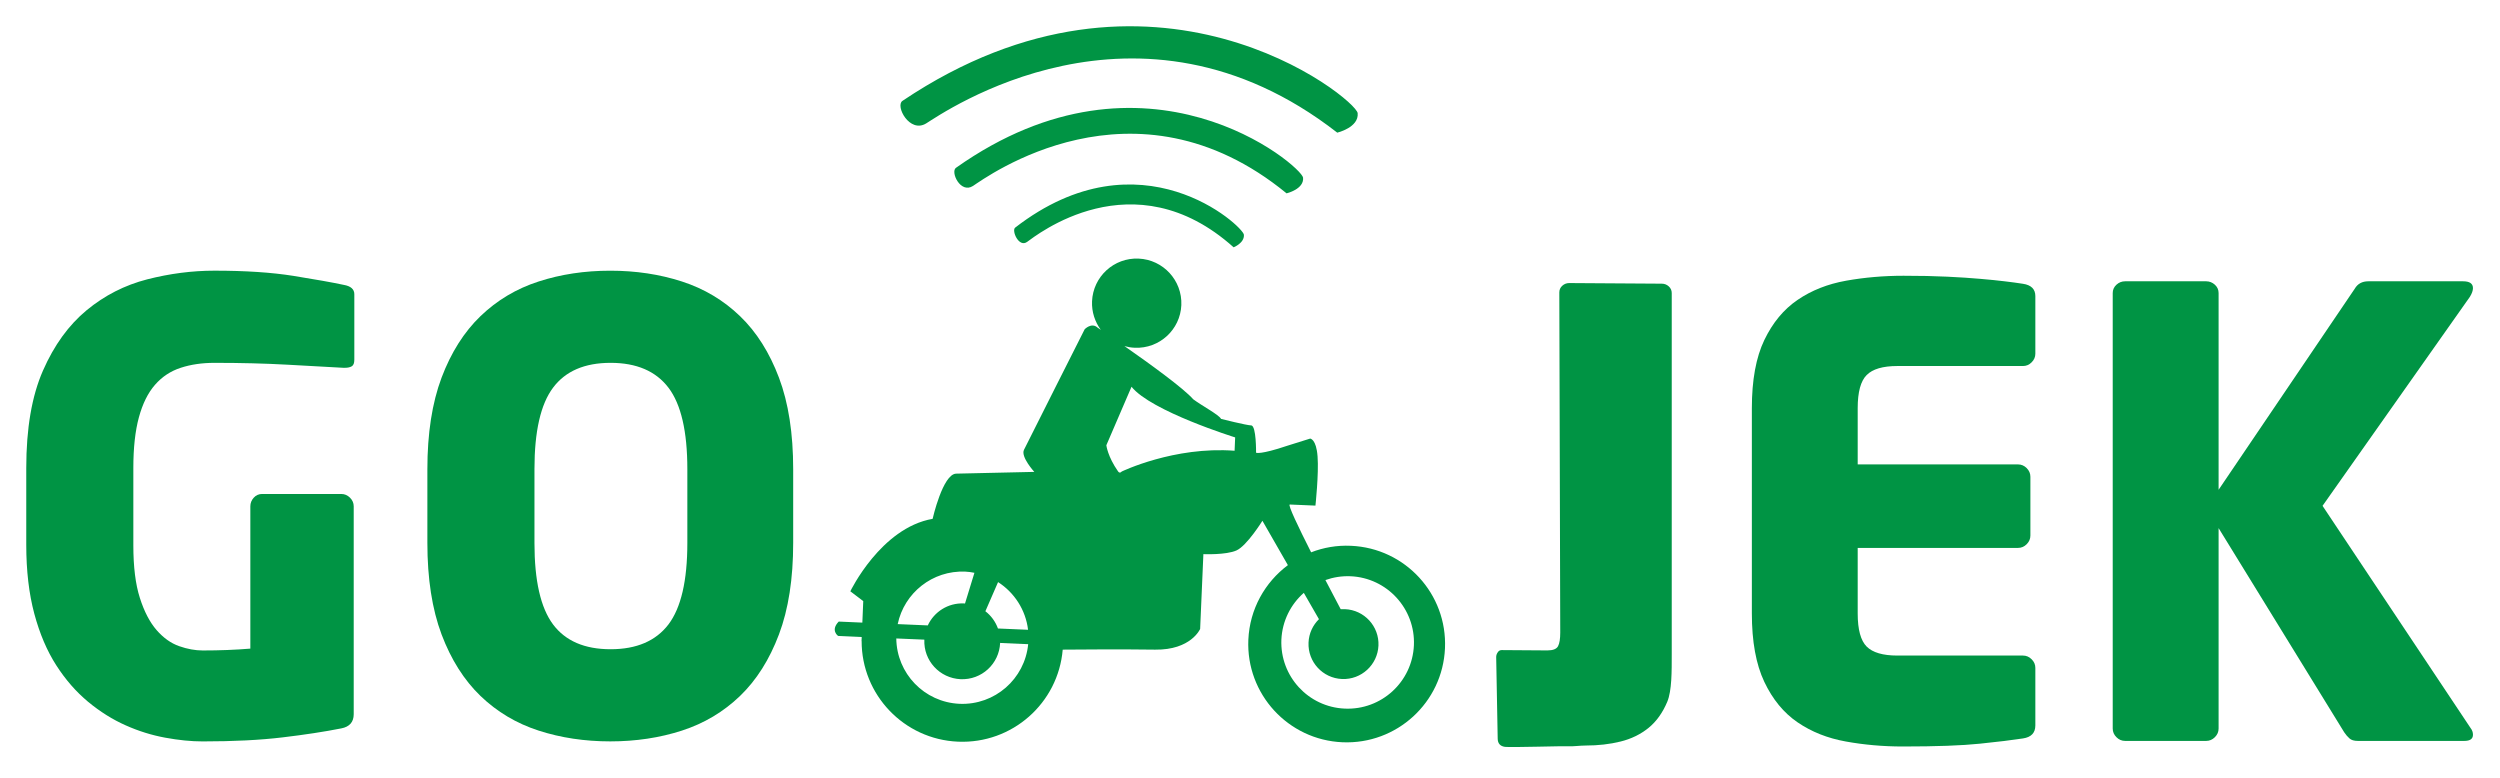
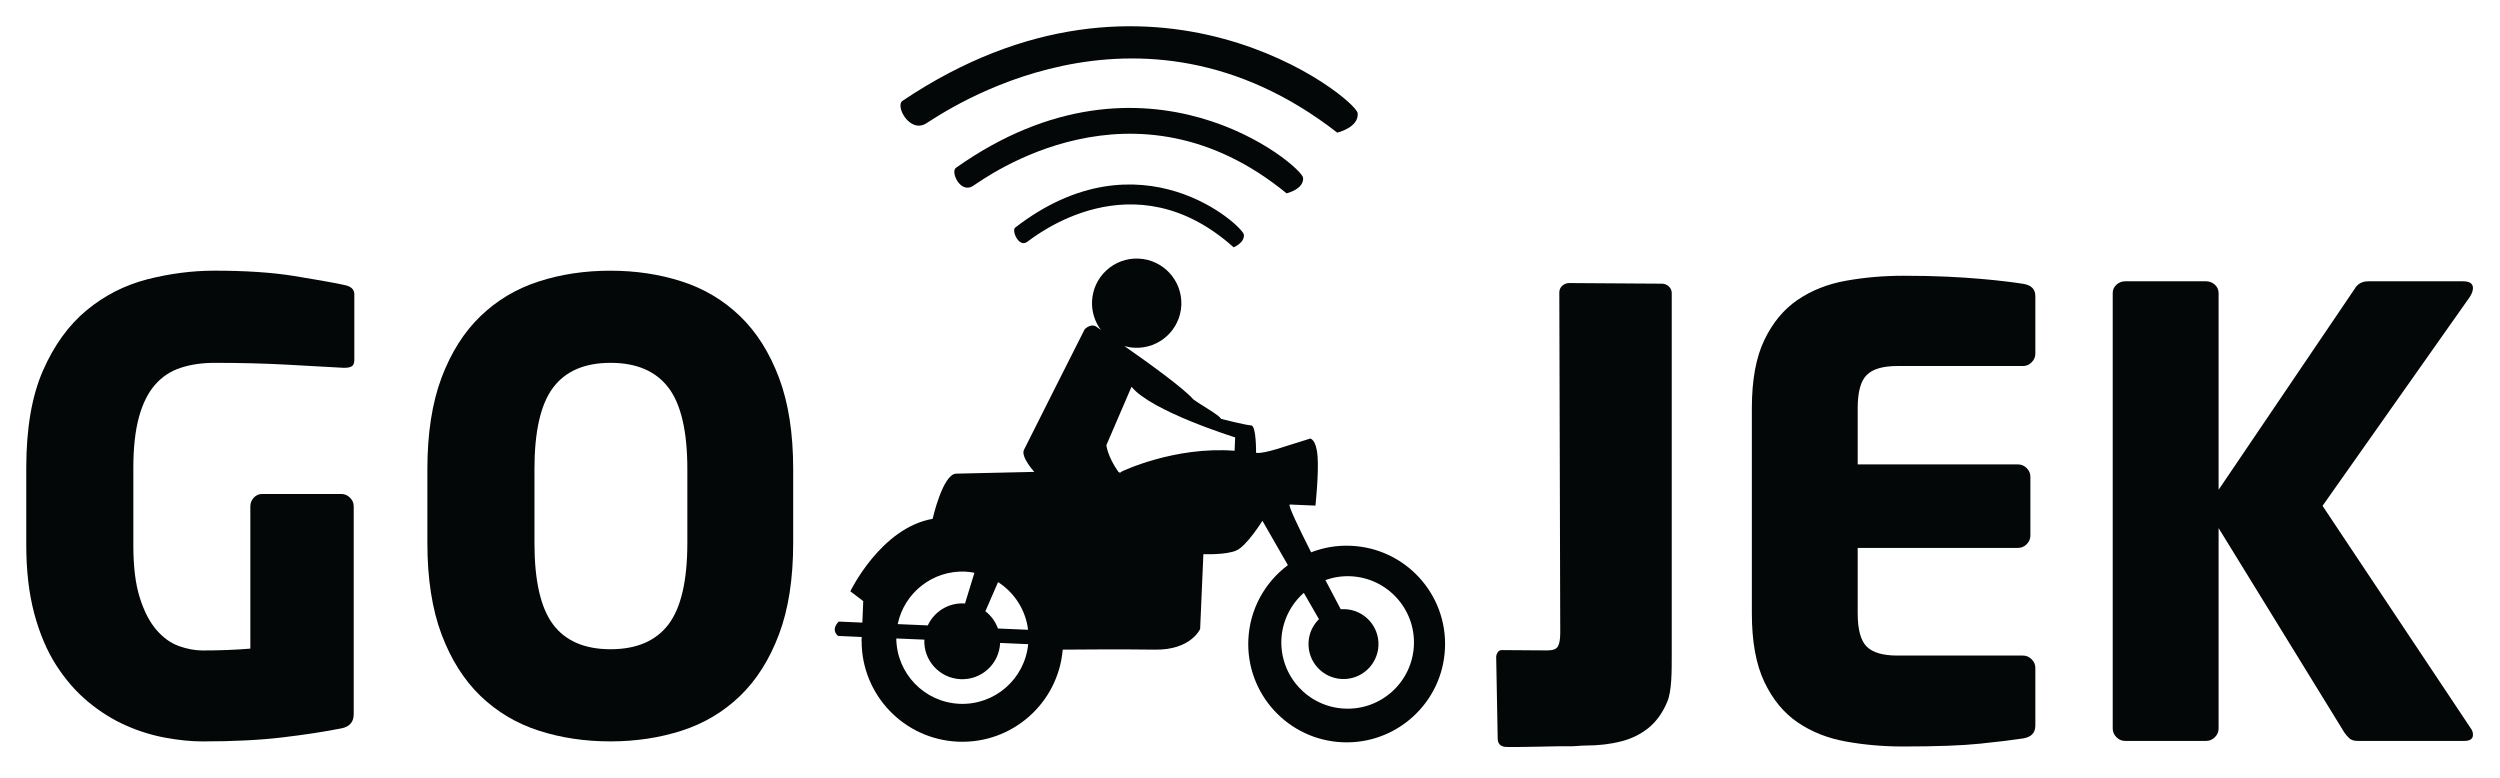
<svg xmlns="http://www.w3.org/2000/svg" width="100%" height="100%" viewBox="0 0 476 148" version="1.1" xml:space="preserve" style="fill-rule:evenodd;clip-rule:evenodd;stroke-linejoin:round;stroke-miterlimit:1.414;">
  <g>
    <clipPath id="_clip1">
      <path d="M257.216,103.919c-2.674,-0.124 -5.236,0.335 -7.578,1.243c-2.418,-4.784 -4.501,-9.126 -4.059,-9.102c0.982,0.038 4.881,0.207 4.881,0.207c0,0 0.657,-6.04 0.405,-9.361c-0.242,-3.339 -1.413,-3.399 -1.413,-3.399l-4.373,1.37c-5.162,1.742 -5.925,1.323 -5.925,1.323c0,0 0.062,-5.154 -0.919,-5.199c-0.976,-0.038 -5.745,-1.243 -5.745,-1.243c-0.398,-0.779 -3.61,-2.482 -5.286,-3.726c-1.872,-2.128 -8.398,-6.846 -13.112,-10.135c0.628,0.174 1.289,0.293 1.972,0.314c4.682,0.208 8.656,-3.428 8.863,-8.115c0.191,-4.695 -3.447,-8.651 -8.133,-8.858c-4.698,-0.213 -8.667,3.434 -8.869,8.123c-0.089,2.033 0.556,3.927 1.67,5.441c-0.408,-0.281 -0.638,-0.438 -0.638,-0.438c-1.133,-1.026 -2.433,0.324 -2.433,0.324c0,0 -10.915,21.63 -11.563,22.968c-0.644,1.338 1.972,4.191 1.972,4.191l-14.888,0.335c-2.545,0.084 -4.475,8.605 -4.475,8.605c-9.866,1.725 -15.666,13.797 -15.666,13.797l2.459,1.865l-0.172,4.096l-4.497,-0.197c-1.632,1.681 -0.118,2.734 -0.118,2.734l4.49,0.202l0,0.073l-0.028,0.705l0.016,0c-0.011,10.212 8.038,18.71 18.348,19.153c10.32,0.443 19.081,-7.339 19.938,-17.523c2.075,-0.022 11.52,-0.095 17.592,0c6.838,0.095 8.575,-3.939 8.575,-3.939l0.617,-14.244c0,0 4.301,0.19 6.302,-0.706c1.984,-0.885 4.939,-5.647 4.939,-5.647l4.849,8.448c-4.356,3.249 -7.277,8.358 -7.529,14.206c-0.447,10.33 7.574,19.069 17.91,19.517c10.337,0.448 19.088,-7.562 19.53,-17.904c0.449,-10.33 -7.573,-19.062 -17.909,-19.504Zm-67.184,6.912c3.1,1.994 5.258,5.288 5.71,9.079l-5.732,-0.245c-0.472,-1.305 -1.307,-2.447 -2.394,-3.283l2.416,-5.551Zm-6.245,-1.995c0.594,0.023 1.166,0.112 1.743,0.225l-1.793,5.848c-0.073,-0.006 -0.14,-0.012 -0.219,-0.017c-3.011,-0.128 -5.678,1.609 -6.866,4.185l-5.73,-0.247c1.239,-5.927 6.609,-10.262 12.865,-9.994Zm-1.087,25.17c-6.726,-0.297 -11.979,-5.798 -12.046,-12.443l5.342,0.225c-0.18,3.989 2.914,7.349 6.9,7.529c3.997,0.174 7.359,-2.918 7.528,-6.903l5.342,0.237c-0.644,6.61 -6.345,11.639 -13.066,11.355Zm52.367,-48.183c-11.513,-0.884 -21.504,3.962 -21.504,3.962c0,0 -0.335,0.454 -0.683,-0.028c-2.001,-2.857 -2.231,-4.984 -2.231,-4.984l4.793,-11.138c3.705,4.661 19.731,9.647 19.731,9.647l-0.106,2.541Zm20.983,49.096c-6.964,-0.291 -12.366,-6.178 -12.075,-13.142c0.164,-3.563 1.795,-6.723 4.272,-8.896l2.881,5.009c-1.16,1.142 -1.911,2.7 -1.984,4.453c-0.158,3.681 2.697,6.784 6.373,6.941c3.671,0.157 6.778,-2.694 6.941,-6.364c0.157,-3.674 -2.696,-6.783 -6.374,-6.934c-0.274,-0.013 -0.545,0 -0.813,0.011c-0.671,-1.272 -1.732,-3.278 -2.914,-5.552c1.491,-0.532 3.099,-0.795 4.781,-0.728c6.963,0.297 12.367,6.189 12.07,13.147c-0.31,6.968 -6.195,12.362 -13.158,12.055Z" />
    </clipPath>
    <g clip-path="url(#_clip1)">
-       <rect x="153.937" y="44.229" width="126.206" height="102.116" style="fill:#009444;fill-rule:nonzero;" />
+       <rect x="153.937" y="44.229" width="126.206" height="102.116" style="fill:#040707;fill-rule:nonzero;" />
    </g>
    <clipPath id="_clip2">
      <path d="M66.993,69.73c-0.319,0.196 -0.746,0.297 -1.301,0.297l-0.346,0c-2.832,-0.157 -6.369,-0.352 -10.612,-0.588c-4.239,-0.235 -8.879,-0.353 -13.908,-0.353c-2.36,0 -4.501,0.314 -6.418,0.942c-1.929,0.628 -3.554,1.703 -4.893,3.238c-1.341,1.534 -2.361,3.59 -3.067,6.184c-0.706,2.588 -1.06,5.809 -1.06,9.657l0,14.721c0,4.085 0.411,7.423 1.239,10.005c0.825,2.599 1.889,4.639 3.18,6.129c1.299,1.49 2.734,2.515 4.303,3.065c1.57,0.553 3.067,0.822 4.48,0.822c3.218,0 6.244,-0.117 9.075,-0.352l0,-27.09c0,-0.627 0.22,-1.177 0.65,-1.647c0.426,-0.471 0.96,-0.707 1.586,-0.707l15.086,0c0.627,0 1.177,0.236 1.653,0.707c0.472,0.471 0.707,1.02 0.707,1.647l0,39.577c0,1.489 -0.786,2.397 -2.36,2.7c-3.218,0.638 -6.952,1.209 -11.189,1.714c-4.249,0.51 -9.317,0.768 -15.208,0.768c-2.197,0 -4.579,-0.241 -7.132,-0.711c-2.556,-0.471 -5.067,-1.249 -7.539,-2.354c-2.477,-1.097 -4.854,-2.587 -7.136,-4.469c-2.276,-1.894 -4.299,-4.202 -6.07,-6.958c-1.766,-2.745 -3.162,-6.022 -4.182,-9.825c-1.02,-3.81 -1.531,-8.19 -1.531,-13.131l0,-14.61c0,-7.54 1.059,-13.718 3.185,-18.553c2.117,-4.828 4.887,-8.649 8.307,-11.483c3.419,-2.824 7.264,-4.785 11.546,-5.888c4.284,-1.093 8.55,-1.648 12.787,-1.648c5.897,0 10.926,0.331 15.084,0.997c4.171,0.673 7.349,1.239 9.547,1.709c1.34,0.234 2.007,0.828 2.007,1.77l0,12.486c0.001,0.622 -0.156,1.036 -0.47,1.232Z" />
    </clipPath>
    <g clip-path="url(#_clip2)">
-       <rect x="0" y="46.536" width="72.463" height="99.63" style="fill:#009444;fill-rule:nonzero;" />
+       <rect x="0" y="46.536" width="72.463" height="99.63" style="fill:#040707;fill-rule:nonzero;" />
    </g>
    <clipPath id="_clip3">
      <path d="M151.022,103.358c0,6.829 -0.897,12.638 -2.707,17.433c-1.805,4.784 -4.272,8.695 -7.411,11.718c-3.139,3.02 -6.829,5.222 -11.061,6.595c-4.237,1.371 -8.783,2.056 -13.644,2.056c-4.871,0 -9.417,-0.685 -13.649,-2.056c-4.239,-1.372 -7.921,-3.575 -11.066,-6.595c-3.133,-3.023 -5.606,-6.934 -7.411,-11.718c-1.798,-4.795 -2.701,-10.604 -2.701,-17.433l0,-14.015c0,-6.83 0.903,-12.638 2.701,-17.434c1.805,-4.782 4.277,-8.693 7.411,-11.713c3.145,-3.025 6.827,-5.227 11.066,-6.598c4.233,-1.373 8.778,-2.057 13.649,-2.057c4.861,0 9.407,0.684 13.644,2.057c4.232,1.371 7.922,3.573 11.061,6.598c3.139,3.019 5.606,6.931 7.411,11.713c1.81,4.795 2.707,10.604 2.707,17.434l0,14.015Zm-20.152,-14.049c0,-7.171 -1.199,-12.341 -3.592,-15.489c-2.399,-3.155 -6.072,-4.735 -11.022,-4.735c-4.947,0 -8.604,1.58 -10.959,4.735c-2.36,3.148 -3.536,8.318 -3.536,15.489l0,14.083c0,7.17 1.176,12.334 3.536,15.494c2.355,3.147 6.011,4.728 10.959,4.728c4.95,0 8.623,-1.581 11.022,-4.728c2.393,-3.16 3.592,-8.324 3.592,-15.494l0,-14.083Z" />
    </clipPath>
    <g clip-path="url(#_clip3)">
-       <rect x="76.372" y="46.541" width="79.65" height="99.619" style="fill:#009444;fill-rule:nonzero;" />
+       <rect x="76.372" y="46.541" width="79.65" height="99.619" style="fill:#040707;fill-rule:nonzero;" />
    </g>
    <clipPath id="_clip4">
      <path d="M376.985,141.596c-3.425,0.359 -8.312,0.537 -14.675,0.537c-3.772,0 -7.395,-0.319 -10.864,-0.951c-3.476,-0.623 -6.529,-1.837 -9.181,-3.647c-2.652,-1.809 -4.759,-4.374 -6.341,-7.713c-1.58,-3.333 -2.371,-7.668 -2.371,-13.02l0,-39.094c0,-5.338 0.791,-9.664 2.371,-12.958c1.582,-3.3 3.689,-5.848 6.341,-7.652c2.652,-1.81 5.722,-3.025 9.237,-3.653c3.515,-0.627 7.153,-0.941 10.927,-0.941c3.143,0 5.907,0.057 8.306,0.174c2.399,0.117 4.496,0.252 6.306,0.414c1.805,0.153 3.359,0.309 4.654,0.47c1.299,0.152 2.46,0.314 3.48,0.471c1.57,0.236 2.355,1.02 2.355,2.347l0,10.958c0,0.633 -0.231,1.177 -0.708,1.647c-0.47,0.481 -1.024,0.705 -1.647,0.705l-23.924,0c-2.752,0 -4.698,0.571 -5.836,1.715c-1.138,1.137 -1.71,3.237 -1.71,6.302l0,10.717l30.529,0c0.627,0 1.178,0.234 1.648,0.705c0.47,0.471 0.705,1.026 0.705,1.648l0,11.192c0,0.627 -0.235,1.17 -0.705,1.647c-0.471,0.472 -1.021,0.706 -1.648,0.706l-30.529,0l0,12.48c0,3.065 0.572,5.165 1.71,6.308c1.138,1.132 3.084,1.709 5.836,1.709l23.924,0c0.623,0 1.177,0.229 1.647,0.706c0.477,0.47 0.708,1.018 0.708,1.645l0,10.952c0,1.413 -0.785,2.241 -2.355,2.476c-2.045,0.314 -4.775,0.651 -8.19,0.998Z" />
    </clipPath>
    <g clip-path="url(#_clip4)">
-       <rect x="328.553" y="47.504" width="63.977" height="99.629" style="fill:#009444;fill-rule:nonzero;" />
+       <rect x="328.553" y="47.504" width="63.977" height="99.629" style="fill:#040707;fill-rule:nonzero;" />
    </g>
    <clipPath id="_clip5">
      <path d="M470.852,54.857c0,0.471 -0.196,1.021 -0.583,1.653l-28.057,39.802l28.17,42.283c0.314,0.396 0.471,0.828 0.471,1.298c0,0.785 -0.549,1.178 -1.648,1.178l-20.276,0c-0.707,0 -1.233,-0.158 -1.586,-0.472c-0.359,-0.313 -0.691,-0.706 -1.009,-1.176l-23.913,-38.87l0,38.153c0,0.639 -0.237,1.187 -0.708,1.657c-0.477,0.472 -1.032,0.707 -1.653,0.707l-15.444,0c-0.628,0 -1.178,-0.236 -1.647,-0.707c-0.472,-0.47 -0.707,-1.018 -0.707,-1.657l0,-82.907c0,-0.628 0.235,-1.154 0.707,-1.59c0.47,-0.428 1.019,-0.65 1.647,-0.65l15.444,0c0.621,0 1.176,0.222 1.653,0.65c0.471,0.436 0.708,0.962 0.708,1.59l0,37.454l25.924,-38.284c0.545,-0.941 1.413,-1.41 2.59,-1.41l18.035,0c1.249,-0.001 1.882,0.436 1.882,1.298Z" />
    </clipPath>
    <g clip-path="url(#_clip5)">
-       <rect x="397.262" y="48.559" width="78.591" height="97.512" style="fill:#009444;fill-rule:nonzero;" />
+       <rect x="397.262" y="48.559" width="78.591" height="97.512" style="fill:#040707;fill-rule:nonzero;" />
    </g>
    <clipPath id="_clip6">
      <path d="M176.331,23.504c3.129,-1.927 40.176,-27.925 78.284,1.754c0,0 4.149,-0.987 3.885,-3.709c-0.264,-2.734 -39.122,-34.305 -86.674,-2.342c-1.42,0.964 1.373,6.218 4.505,4.297Z" />
    </clipPath>
    <g clip-path="url(#_clip6)">
-       <rect x="166.446" y="0" width="97.066" height="30.258" style="fill:#009444;fill-rule:nonzero;" />
+       <rect x="166.446" y="0" width="97.066" height="30.258" style="fill:#040707;fill-rule:nonzero;" />
    </g>
    <clipPath id="_clip7">
      <path d="M185.261,35.402c2.388,-1.551 30.641,-22.424 59.701,1.411c0,0 3.347,-0.789 3.145,-2.974c-0.203,-2.196 -29.834,-27.544 -66.097,-1.883c-1.082,0.775 0.863,4.987 3.251,3.446Z" />
    </clipPath>
    <g clip-path="url(#_clip7)">
-       <rect x="176.703" y="15.551" width="76.413" height="26.262" style="fill:#009444;fill-rule:nonzero;" />
+       <rect x="176.703" y="15.551" width="76.413" height="26.262" style="fill:#040707;fill-rule:nonzero;" />
    </g>
    <clipPath id="_clip8">
      <path d="M195.547,46.068c1.576,-1.11 20.193,-16.139 39.336,1.02c0,0 2.086,-0.823 1.956,-2.397c-0.134,-1.575 -19.663,-19.831 -43.555,-1.35c-0.713,0.554 0.692,3.842 2.263,2.727Z" />
    </clipPath>
    <g clip-path="url(#_clip8)">
-       <rect x="188.093" y="30.127" width="53.752" height="21.961" style="fill:#009444;fill-rule:nonzero;" />
+       <rect x="188.093" y="30.127" width="53.752" height="21.961" style="fill:#040707;fill-rule:nonzero;" />
    </g>
    <clipPath id="_clip9">
      <path d="M317.452,133.608c-0.884,2.101 -2.072,3.77 -3.58,4.991c-1.513,1.22 -3.286,2.09 -5.336,2.593c-2.035,0.505 -4.249,0.757 -6.633,0.757c-1.08,0 -2.494,0.208 -3.341,0.139c-0.846,-0.067 -10.74,0.247 -12.001,0.118c-0.936,-0.128 -1.401,-0.66 -1.401,-1.608l-0.286,-15.505c0,-0.308 0.095,-0.605 0.292,-0.884c0.179,-0.291 0.432,-0.432 0.751,-0.432l8.7,0.062c1.076,0 1.744,-0.27 2.034,-0.801c0.282,-0.532 0.42,-1.4 0.42,-2.594l-0.178,-64.763c0,-0.498 0.184,-0.93 0.56,-1.272c0.387,-0.347 0.824,-0.514 1.322,-0.514l17.636,0.117c0.5,0 0.947,0.174 1.323,0.515c0.374,0.342 0.565,0.767 0.565,1.272l0,68.778c0.001,3.194 0.029,6.924 -0.847,9.031Z" />
    </clipPath>
    <g clip-path="url(#_clip9)">
-       <rect x="279.874" y="48.895" width="43.426" height="98.343" style="fill:#009444;fill-rule:nonzero;" />
+       <rect x="279.874" y="48.895" width="43.426" height="98.343" style="fill:#040707;fill-rule:nonzero;" />
    </g>
  </g>
</svg>
